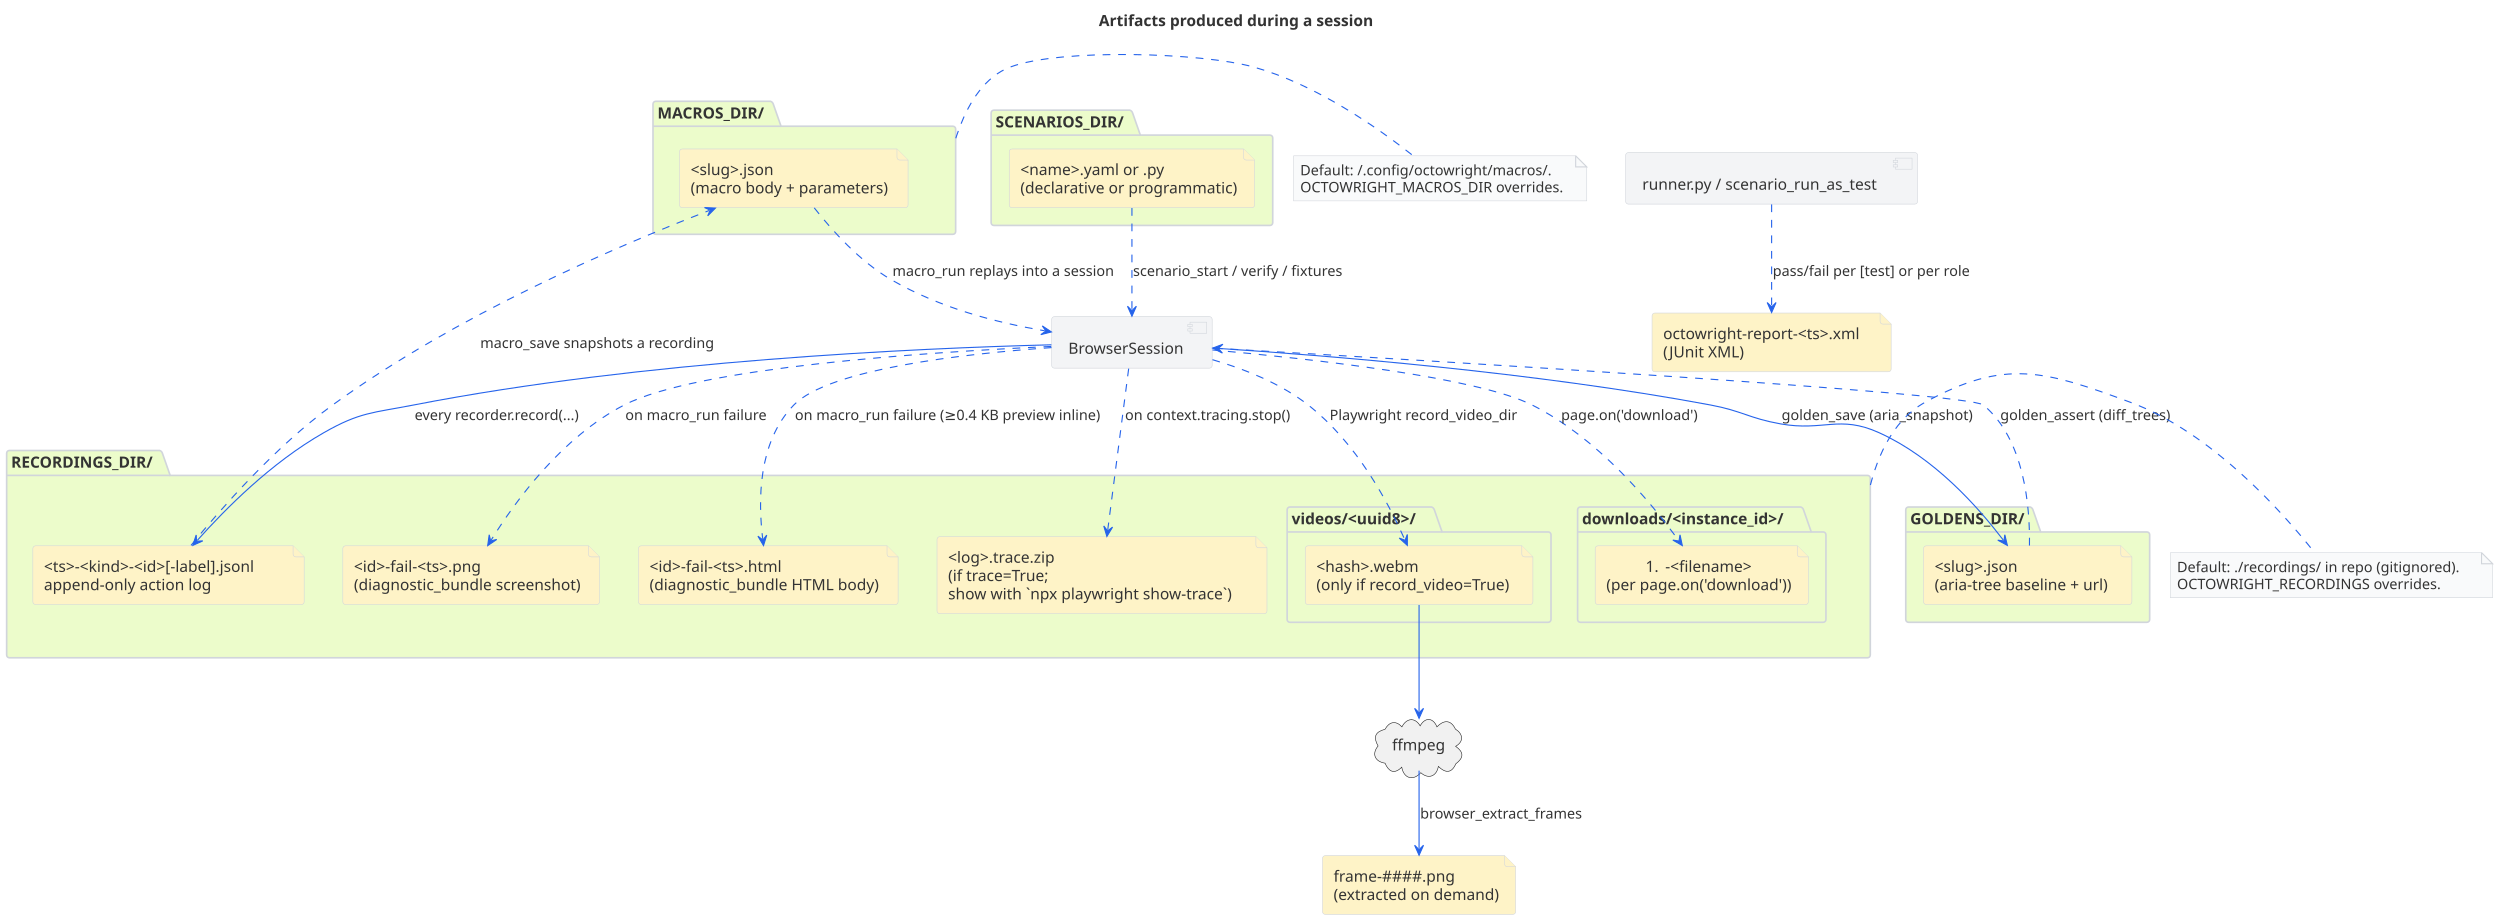
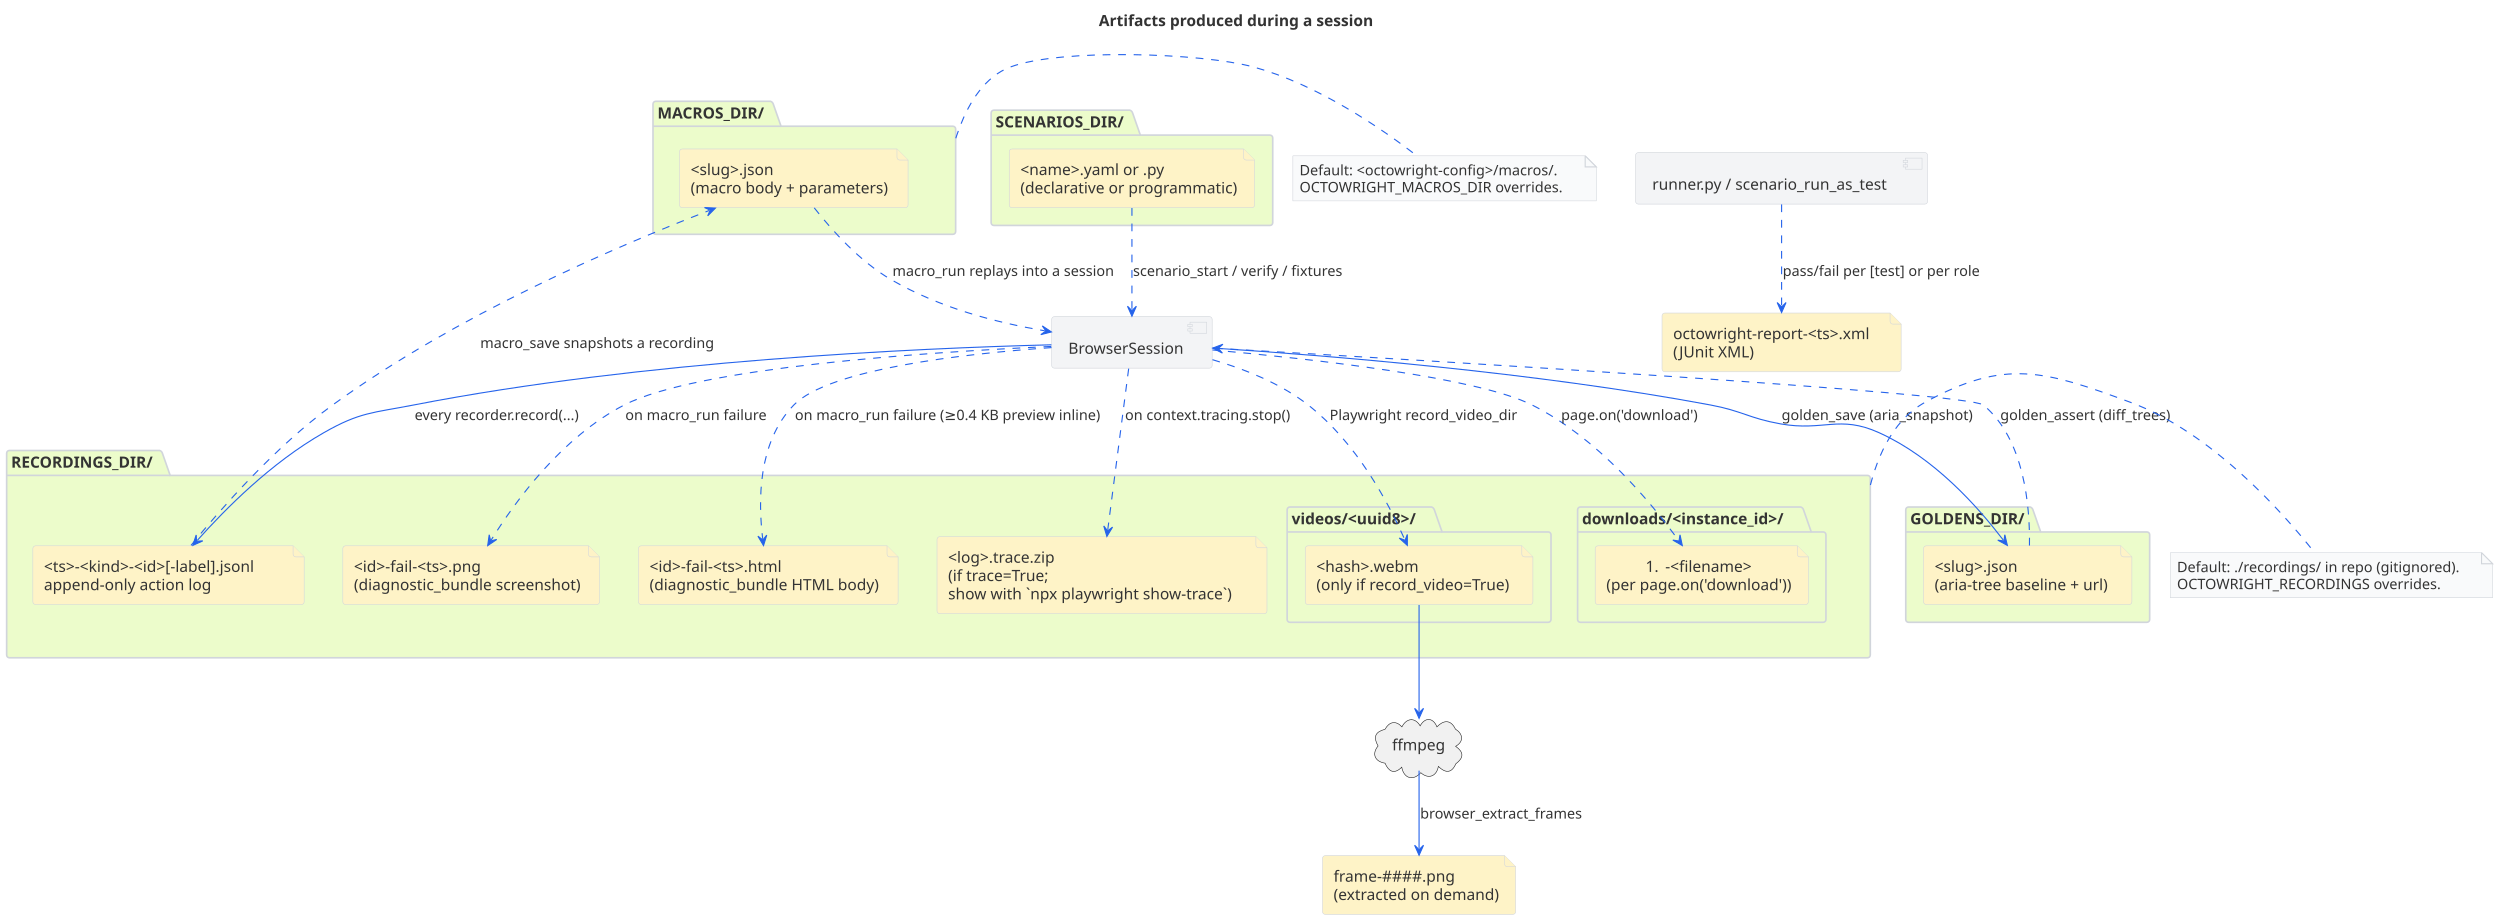
<svg xmlns="http://www.w3.org/2000/svg" contentStyleType="text/css" data-diagram-type="DESCRIPTION" height="831px" preserveAspectRatio="none" style="width:2255px;height:831px;background:#FFFFFF;" version="1.1" viewBox="0 0 2255 831" width="2255px" zoomAndPan="magnify">
  <defs />
  <g>
    <g class="title" data-source-line="5">
      <text fill="#333333" font-family="sans-serif" font-size="14" font-weight="bold" lengthAdjust="spacing" textLength="259.103" x="991.128" y="23.535">Artifacts produced during a session</text>
    </g>
    <g class="cluster" data-qualified-name="REC" data-source-line="21" id="ent0003">
      <path d="M8.5,406.328 L143.983,406.328 A3.75,3.75 0 0 1 146.483,408.828 L153.483,428.817 L1684.5,428.817 A2.5,2.5 0 0 1 1687,431.317 L1687,590.808 A2.5,2.5 0 0 1 1684.5,593.308 L8.5,593.308 A2.5,2.5 0 0 1 6,590.808 L6,408.828 A2.5,2.5 0 0 1 8.5,406.328" fill="#ECFCCB" style="stroke:#D1D5DB;stroke-width:1.5;" />
      <line style="stroke:#D1D5DB;stroke-width:1.5;" x1="6" x2="153.483" y1="428.817" y2="428.817" />
      <text fill="#333333" font-family="sans-serif" font-size="14" font-weight="bold" lengthAdjust="spacing" textLength="134.483" x="10" y="421.863">RECORDINGS_DIR/</text>
    </g>
    <g class="cluster" data-qualified-name="REC.VDIR" data-source-line="23" id="ent0005">
      <path d="M1163.5,457.328 L1291.252,457.328 A3.75,3.75 0 0 1 1293.752,459.828 L1300.752,479.817 L1396.5,479.817 A2.5,2.5 0 0 1 1399,482.317 L1399,558.808 A2.5,2.5 0 0 1 1396.5,561.308 L1163.5,561.308 A2.5,2.5 0 0 1 1161,558.808 L1161,459.828 A2.5,2.5 0 0 1 1163.5,457.328" fill="#ECFCCB" style="stroke:#D1D5DB;stroke-width:1.5;" />
      <line style="stroke:#D1D5DB;stroke-width:1.5;" x1="1161" x2="1300.752" y1="479.817" y2="479.817" />
      <text fill="#333333" font-family="sans-serif" font-size="14" font-weight="bold" lengthAdjust="spacing" textLength="126.752" x="1165" y="472.863">videos/&lt;uuid8&gt;/</text>
    </g>
    <g class="cluster" data-qualified-name="REC.DLDIR" data-source-line="26" id="ent0007">
      <path d="M1425.5,457.328 L1624.257,457.328 A3.75,3.75 0 0 1 1626.757,459.828 L1633.757,479.817 L1644.5,479.817 A2.5,2.5 0 0 1 1647,482.317 L1647,558.808 A2.5,2.5 0 0 1 1644.5,561.308 L1425.5,561.308 A2.5,2.5 0 0 1 1423,558.808 L1423,459.828 A2.5,2.5 0 0 1 1425.5,457.328" fill="#ECFCCB" style="stroke:#D1D5DB;stroke-width:1.5;" />
      <line style="stroke:#D1D5DB;stroke-width:1.5;" x1="1423" x2="1633.757" y1="479.817" y2="479.817" />
      <text fill="#333333" font-family="sans-serif" font-size="14" font-weight="bold" lengthAdjust="spacing" textLength="197.757" x="1427" y="472.863">downloads/&lt;instance_id&gt;/</text>
    </g>
    <g class="cluster" data-qualified-name="MAC" data-source-line="34" id="ent0012">
      <path d="M591.5,91.378 L694.991,91.378 A3.75,3.75 0 0 1 697.491,93.878 L704.491,113.867 L859.5,113.867 A2.5,2.5 0 0 1 862,116.367 L862,208.848 A2.5,2.5 0 0 1 859.5,211.348 L591.5,211.348 A2.5,2.5 0 0 1 589,208.848 L589,93.878 A2.5,2.5 0 0 1 591.5,91.378" fill="#ECFCCB" style="stroke:#D1D5DB;stroke-width:1.5;" />
      <line style="stroke:#D1D5DB;stroke-width:1.5;" x1="589" x2="704.491" y1="113.867" y2="113.867" />
      <text fill="#333333" font-family="sans-serif" font-size="14" font-weight="bold" lengthAdjust="spacing" textLength="102.491" x="593" y="106.913">MACROS_DIR/</text>
    </g>
    <g class="cluster" data-qualified-name="GOLD" data-source-line="38" id="ent0014">
      <path d="M1721.5,457.328 L1831.191,457.328 A3.75,3.75 0 0 1 1833.691,459.828 L1840.691,479.817 L1936.5,479.817 A2.5,2.5 0 0 1 1939,482.317 L1939,558.808 A2.5,2.5 0 0 1 1936.5,561.308 L1721.5,561.308 A2.5,2.5 0 0 1 1719,558.808 L1719,459.828 A2.5,2.5 0 0 1 1721.5,457.328" fill="#ECFCCB" style="stroke:#D1D5DB;stroke-width:1.5;" />
      <line style="stroke:#D1D5DB;stroke-width:1.5;" x1="1719" x2="1840.691" y1="479.817" y2="479.817" />
      <text fill="#333333" font-family="sans-serif" font-size="14" font-weight="bold" lengthAdjust="spacing" textLength="108.691" x="1723" y="472.863">GOLDENS_DIR/</text>
    </g>
    <g class="cluster" data-qualified-name="SCN" data-source-line="42" id="ent0016">
      <path d="M896.5,99.378 L1019.091,99.378 A3.75,3.75 0 0 1 1021.591,101.878 L1028.591,121.867 L1145.5,121.867 A2.5,2.5 0 0 1 1148,124.367 L1148,200.848 A2.5,2.5 0 0 1 1145.5,203.348 L896.5,203.348 A2.5,2.5 0 0 1 894,200.848 L894,101.878 A2.5,2.5 0 0 1 896.5,99.378" fill="#ECFCCB" style="stroke:#D1D5DB;stroke-width:1.5;" />
      <line style="stroke:#D1D5DB;stroke-width:1.5;" x1="894" x2="1028.591" y1="121.867" y2="121.867" />
      <text fill="#333333" font-family="sans-serif" font-size="14" font-weight="bold" lengthAdjust="spacing" textLength="121.591" x="898" y="114.913">SCENARIOS_DIR/</text>
    </g>
    <g class="entity" data-qualified-name="REC.JSONL" data-source-line="22" id="ent0004">
      <path d="M29.63,494.828 L29.63,542.805 A2.5,2.5 0 0 0 32.13,545.305 L271.868,545.305 A2.5,2.5 0 0 0 274.368,542.805 L274.368,502.328 L264.368,492.328 L32.13,492.328 A2.5,2.5 0 0 0 29.63,494.828" fill="#FEF3C7" style="stroke:#D1D5DB;stroke-width:0.5;" />
      <path d="M264.368,492.328 L264.368,499.828 A2.5,2.5 0 0 0 266.868,502.328 L274.368,502.328" fill="#FEF3C7" style="stroke:#D1D5DB;stroke-width:0.5;" />
      <text fill="#333333" font-family="sans-serif" font-size="14" lengthAdjust="spacing" textLength="224.738" x="39.63" y="515.863">&lt;ts&gt;-&lt;kind&gt;-&lt;id&gt;[-label].jsonl</text>
      <text fill="#333333" font-family="sans-serif" font-size="14" lengthAdjust="spacing" textLength="159.113" x="39.63" y="532.352">append-only action log</text>
    </g>
    <g class="entity" data-qualified-name="REC.FAILPNG" data-source-line="29" id="ent0009">
      <path d="M309.22,494.828 L309.22,542.805 A2.5,2.5 0 0 0 311.72,545.305 L538.285,545.305 A2.5,2.5 0 0 0 540.785,542.805 L540.785,502.328 L530.785,492.328 L311.72,492.328 A2.5,2.5 0 0 0 309.22,494.828" fill="#FEF3C7" style="stroke:#D1D5DB;stroke-width:0.5;" />
      <path d="M530.785,492.328 L530.785,499.828 A2.5,2.5 0 0 0 533.285,502.328 L540.785,502.328" fill="#FEF3C7" style="stroke:#D1D5DB;stroke-width:0.5;" />
      <text fill="#333333" font-family="sans-serif" font-size="14" lengthAdjust="spacing" textLength="137.58" x="319.22" y="515.863">&lt;id&gt;-fail-&lt;ts&gt;.png</text>
      <text fill="#333333" font-family="sans-serif" font-size="14" lengthAdjust="spacing" textLength="211.565" x="319.22" y="532.352">(diagnostic_bundle screenshot)</text>
    </g>
    <g class="entity" data-qualified-name="REC.FAILHTML" data-source-line="30" id="ent0010">
      <path d="M575.89,494.828 L575.89,542.805 A2.5,2.5 0 0 0 578.39,545.305 L807.601,545.305 A2.5,2.5 0 0 0 810.101,542.805 L810.101,502.328 L800.101,492.328 L578.39,492.328 A2.5,2.5 0 0 0 575.89,494.828" fill="#FEF3C7" style="stroke:#D1D5DB;stroke-width:0.5;" />
      <path d="M800.101,492.328 L800.101,499.828 A2.5,2.5 0 0 0 802.601,502.328 L810.101,502.328" fill="#FEF3C7" style="stroke:#D1D5DB;stroke-width:0.5;" />
      <text fill="#333333" font-family="sans-serif" font-size="14" lengthAdjust="spacing" textLength="142.393" x="585.89" y="515.863">&lt;id&gt;-fail-&lt;ts&gt;.html</text>
      <text fill="#333333" font-family="sans-serif" font-size="14" lengthAdjust="spacing" textLength="214.211" x="585.89" y="532.352">(diagnostic_bundle HTML body)</text>
    </g>
    <g class="entity" data-qualified-name="REC.TRACEZIP" data-source-line="31" id="ent0011">
      <path d="M845.19,486.578 L845.19,551.043 A2.5,2.5 0 0 0 847.69,553.543 L1140.318,553.543 A2.5,2.5 0 0 0 1142.818,551.043 L1142.818,494.078 L1132.818,484.078 L847.69,484.078 A2.5,2.5 0 0 0 845.19,486.578" fill="#FEF3C7" style="stroke:#D1D5DB;stroke-width:0.5;" />
      <path d="M1132.818,484.078 L1132.818,491.578 A2.5,2.5 0 0 0 1135.318,494.078 L1142.818,494.078" fill="#FEF3C7" style="stroke:#D1D5DB;stroke-width:0.5;" />
      <text fill="#333333" font-family="sans-serif" font-size="14" lengthAdjust="spacing" textLength="107.044" x="855.19" y="507.613">&lt;log&gt;.trace.zip</text>
      <text fill="#333333" font-family="sans-serif" font-size="14" lengthAdjust="spacing" textLength="98.472" x="855.19" y="524.102">(if trace=True;</text>
      <text fill="#333333" font-family="sans-serif" font-size="14" lengthAdjust="spacing" textLength="277.628" x="855.19" y="540.59">show with `npx playwright show-trace`)</text>
    </g>
    <g class="entity" data-qualified-name="REC.VDIR.WEBM" data-source-line="24" id="ent0006">
      <path d="M1177.33,494.828 L1177.33,542.805 A2.5,2.5 0 0 0 1179.83,545.305 L1380.18,545.305 A2.5,2.5 0 0 0 1382.68,542.805 L1382.68,502.328 L1372.68,492.328 L1179.83,492.328 A2.5,2.5 0 0 0 1177.33,494.828" fill="#FEF3C7" style="stroke:#D1D5DB;stroke-width:0.5;" />
      <path d="M1372.68,492.328 L1372.68,499.828 A2.5,2.5 0 0 0 1375.18,502.328 L1382.68,502.328" fill="#FEF3C7" style="stroke:#D1D5DB;stroke-width:0.5;" />
      <text fill="#333333" font-family="sans-serif" font-size="14" lengthAdjust="spacing" textLength="99.401" x="1187.33" y="515.863">&lt;hash&gt;.webm</text>
      <text fill="#333333" font-family="sans-serif" font-size="14" lengthAdjust="spacing" textLength="185.35" x="1187.33" y="532.352">(only if record_video=True)</text>
    </g>
    <g class="entity" data-qualified-name="REC.DLDIR.DLFILES" data-source-line="27" id="ent0008">
      <path d="M1438.87,494.828 L1438.87,542.805 A2.5,2.5 0 0 0 1441.37,545.305 L1628.629,545.305 A2.5,2.5 0 0 0 1631.129,542.805 L1631.129,502.328 L1621.129,492.328 L1441.37,492.328 A2.5,2.5 0 0 0 1438.87,494.828" fill="#FEF3C7" style="stroke:#D1D5DB;stroke-width:0.5;" />
      <path d="M1621.129,492.328 L1621.129,499.828 A2.5,2.5 0 0 0 1623.629,502.328 L1631.129,502.328" fill="#FEF3C7" style="stroke:#D1D5DB;stroke-width:0.5;" />
      <text fill="#333333" font-family="sans-serif" font-size="14" lengthAdjust="spacing" textLength="13.282" x="1484.294" y="515.863">1.</text>
      <text fill="#333333" font-family="sans-serif" font-size="14" lengthAdjust="spacing" textLength="88.689" x="1502.006" y="515.863">-&lt;filename&gt;</text>
      <text fill="#333333" font-family="sans-serif" font-size="14" lengthAdjust="spacing" textLength="172.259" x="1448.87" y="532.352">(per page.on('download'))</text>
    </g>
    <g class="entity" data-qualified-name="MAC.MACFILE" data-source-line="35" id="ent0013">
      <path d="M612.93,136.878 L612.93,184.855 A2.5,2.5 0 0 0 615.43,187.355 L816.566,187.355 A2.5,2.5 0 0 0 819.066,184.855 L819.066,144.378 L809.066,134.378 L615.43,134.378 A2.5,2.5 0 0 0 612.93,136.878" fill="#FEF3C7" style="stroke:#D1D5DB;stroke-width:0.5;" />
      <path d="M809.066,134.378 L809.066,141.878 A2.5,2.5 0 0 0 811.566,144.378 L819.066,144.378" fill="#FEF3C7" style="stroke:#D1D5DB;stroke-width:0.5;" />
      <text fill="#333333" font-family="sans-serif" font-size="14" lengthAdjust="spacing" textLength="83.973" x="622.93" y="157.913">&lt;slug&gt;.json</text>
      <text fill="#333333" font-family="sans-serif" font-size="14" lengthAdjust="spacing" textLength="186.136" x="622.93" y="174.402">(macro body + parameters)</text>
    </g>
    <g class="entity" data-qualified-name="GOLD.GOLDFILE" data-source-line="39" id="ent0015">
      <path d="M1735.02,494.828 L1735.02,542.805 A2.5,2.5 0 0 0 1737.52,545.305 L1920.472,545.305 A2.5,2.5 0 0 0 1922.972,542.805 L1922.972,502.328 L1912.972,492.328 L1737.52,492.328 A2.5,2.5 0 0 0 1735.02,494.828" fill="#FEF3C7" style="stroke:#D1D5DB;stroke-width:0.5;" />
      <path d="M1912.972,492.328 L1912.972,499.828 A2.5,2.5 0 0 0 1915.472,502.328 L1922.972,502.328" fill="#FEF3C7" style="stroke:#D1D5DB;stroke-width:0.5;" />
      <text fill="#333333" font-family="sans-serif" font-size="14" lengthAdjust="spacing" textLength="83.973" x="1745.02" y="515.863">&lt;slug&gt;.json</text>
      <text fill="#333333" font-family="sans-serif" font-size="14" lengthAdjust="spacing" textLength="167.952" x="1745.02" y="532.352">(aria-tree baseline + url)</text>
    </g>
    <g class="entity" data-qualified-name="SCN.SCNFILE" data-source-line="43" id="ent0017">
      <path d="M910.35,136.878 L910.35,184.855 A2.5,2.5 0 0 0 912.85,187.355 L1129.148,187.355 A2.5,2.5 0 0 0 1131.648,184.855 L1131.648,144.378 L1121.648,134.378 L912.85,134.378 A2.5,2.5 0 0 0 910.35,136.878" fill="#FEF3C7" style="stroke:#D1D5DB;stroke-width:0.5;" />
      <path d="M1121.648,134.378 L1121.648,141.878 A2.5,2.5 0 0 0 1124.148,144.378 L1131.648,144.378" fill="#FEF3C7" style="stroke:#D1D5DB;stroke-width:0.5;" />
      <text fill="#333333" font-family="sans-serif" font-size="14" lengthAdjust="spacing" textLength="139.884" x="920.35" y="157.913">&lt;name&gt;.yaml or .py</text>
      <text fill="#333333" font-family="sans-serif" font-size="14" lengthAdjust="spacing" textLength="201.298" x="920.35" y="174.402">(declarative or programmatic)</text>
    </g>
    <g class="entity" data-qualified-name="SESSION" data-source-line="19" id="ent0002">
      <rect fill="#F3F4F6" height="46.488" rx="2.5" ry="2.5" style="stroke:#D1D5DB;stroke-width:0.5;" width="144.781" x="948.61" y="285.598" />
      <rect fill="#F3F4F6" height="10" style="stroke:#D1D5DB;stroke-width:0.5;" width="15" x="1073.391" y="290.598" />
      <rect fill="#F3F4F6" height="2" style="stroke:#D1D5DB;stroke-width:0.5;" width="4" x="1071.391" y="292.598" />
      <rect fill="#F3F4F6" height="2" style="stroke:#D1D5DB;stroke-width:0.5;" width="4" x="1071.391" y="296.598" />
      <text fill="#333333" font-family="sans-serif" font-size="14" lengthAdjust="spacing" textLength="104.781" x="963.61" y="319.133">BrowserSession</text>
    </g>
    <g class="entity" data-qualified-name="FFMPEG" data-source-line="46" id="ent0018">
      <path d="M1249.303,657.825 C1252.993,650.998 1258.961,649.551 1264.528,655.607 C1268.588,647.87 1276.046,646.52 1280.981,654.704 C1285.461,646.728 1292.645,647.102 1296.12,655.626 C1302.088,649.36 1308.633,648.874 1312.786,657.639 C1319.58,661.827 1320.733,668.791 1312.993,673.173 C1320.565,678.522 1320.419,683.508 1313.133,688.988 C1309.191,697.99 1303.558,697.235 1297.391,691.339 C1295.852,700.213 1288.474,703.207 1281.555,696.982 C1274.622,704.764 1266.155,702.125 1264.381,692.026 C1257.556,698.773 1252.624,696.011 1249.262,688.383 C1240.427,687.003 1236.96,680.254 1243.019,672.877 C1238.505,664.888 1240.276,660.162 1249.303,657.825" fill="#F1F1F1" style="stroke:#181818;stroke-width:0.5;" />
      <text fill="#333333" font-family="sans-serif" font-size="14" lengthAdjust="spacing" textLength="48.706" x="1255.65" y="676.843">ffmpeg</text>
    </g>
    <g class="entity" data-qualified-name="FRAMES" data-source-line="47" id="ent0019">
      <path d="M1192.87,774.288 L1192.87,822.265 A2.5,2.5 0 0 0 1195.37,824.765 L1364.637,824.765 A2.5,2.5 0 0 0 1367.137,822.265 L1367.137,781.788 L1357.137,771.788 L1195.37,771.788 A2.5,2.5 0 0 0 1192.87,774.288" fill="#FEF3C7" style="stroke:#D1D5DB;stroke-width:0.5;" />
      <path d="M1357.137,771.788 L1357.137,779.288 A2.5,2.5 0 0 0 1359.637,781.788 L1367.137,781.788" fill="#FEF3C7" style="stroke:#D1D5DB;stroke-width:0.5;" />
      <text fill="#333333" font-family="sans-serif" font-size="14" lengthAdjust="spacing" textLength="113.647" x="1202.87" y="795.323">frame-####.png</text>
      <text fill="#333333" font-family="sans-serif" font-size="14" lengthAdjust="spacing" textLength="154.267" x="1202.87" y="811.812">(extracted on demand)</text>
    </g>
    <g class="entity" data-qualified-name="JUNIT" data-source-line="48" id="ent0020">
-       <path d="M1490.15,284.848 L1490.15,332.825 A2.5,2.5 0 0 0 1492.65,335.325 L1703.342,335.325 A2.5,2.5 0 0 0 1705.842,332.825 L1705.842,292.348 L1695.842,282.348 L1492.65,282.348 A2.5,2.5 0 0 0 1490.15,284.848" fill="#FEF3C7" style="stroke:#D1D5DB;stroke-width:0.5;" />
-       <path d="M1695.842,282.348 L1695.842,289.848 A2.5,2.5 0 0 0 1698.342,292.348 L1705.842,292.348" fill="#FEF3C7" style="stroke:#D1D5DB;stroke-width:0.5;" />
-       <text fill="#333333" font-family="sans-serif" font-size="14" lengthAdjust="spacing" textLength="195.692" x="1500.15" y="305.883">octowright-report-&lt;ts&gt;.xml</text>
-       <text fill="#333333" font-family="sans-serif" font-size="14" lengthAdjust="spacing" textLength="73.849" x="1500.15" y="322.372">(JUnit XML)</text>
+       <path d="M1499.15,284.848 L1499.15,332.825 A2.5,2.5 0 0 0 1501.65,335.325 L1712.342,335.325 A2.5,2.5 0 0 0 1714.842,332.825 L1714.842,292.348 L1704.842,282.348 L1501.65,282.348 A2.5,2.5 0 0 0 1499.15,284.848" fill="#FEF3C7" style="stroke:#D1D5DB;stroke-width:0.5;" />
+       <path d="M1704.842,282.348 L1704.842,289.848 A2.5,2.5 0 0 0 1707.342,292.348 L1714.842,292.348" fill="#FEF3C7" style="stroke:#D1D5DB;stroke-width:0.5;" />
+       <text fill="#333333" font-family="sans-serif" font-size="14" lengthAdjust="spacing" textLength="195.692" x="1509.15" y="305.883">octowright-report-&lt;ts&gt;.xml</text>
+       <text fill="#333333" font-family="sans-serif" font-size="14" lengthAdjust="spacing" textLength="73.849" x="1509.15" y="322.372">(JUnit XML)</text>
    </g>
    <g class="entity" data-qualified-name="runner.py . scenario_run_as_test" data-source-line="68" id="ent0034">
-       <rect fill="#F3F4F6" height="46.488" rx="2.5" ry="2.5" style="stroke:#D1D5DB;stroke-width:0.5;" width="263.364" x="1466.32" y="137.618" />
-       <rect fill="#F3F4F6" height="10" style="stroke:#D1D5DB;stroke-width:0.5;" width="15" x="1709.684" y="142.618" />
-       <rect fill="#F3F4F6" height="2" style="stroke:#D1D5DB;stroke-width:0.5;" width="4" x="1707.684" y="144.618" />
-       <rect fill="#F3F4F6" height="2" style="stroke:#D1D5DB;stroke-width:0.5;" width="4" x="1707.684" y="148.618" />
-       <text fill="#333333" font-family="sans-serif" font-size="14" lengthAdjust="spacing" textLength="223.364" x="1481.32" y="171.153">runner.py / scenario_run_as_test</text>
+       <rect fill="#F3F4F6" height="46.488" rx="2.5" ry="2.5" style="stroke:#D1D5DB;stroke-width:0.5;" width="263.364" x="1475.32" y="137.618" />
+       <rect fill="#F3F4F6" height="10" style="stroke:#D1D5DB;stroke-width:0.5;" width="15" x="1718.684" y="142.618" />
+       <rect fill="#F3F4F6" height="2" style="stroke:#D1D5DB;stroke-width:0.5;" width="4" x="1716.684" y="144.618" />
+       <rect fill="#F3F4F6" height="2" style="stroke:#D1D5DB;stroke-width:0.5;" width="4" x="1716.684" y="148.618" />
+       <text fill="#333333" font-family="sans-serif" font-size="14" lengthAdjust="spacing" textLength="223.364" x="1490.32" y="171.153">runner.py / scenario_run_as_test</text>
    </g>
    <g class="entity" data-qualified-name="GMN36" data-source-line="71" id="ent0037">
      <path d="M1957.64,498.508 L1957.64,539.129 L2248.358,539.129 L2248.358,508.508 L2238.358,498.508 L1957.64,498.508" fill="#F9FAFB" style="stroke:#D1D5DB;stroke-width:0.5;" />
      <path d="M2238.358,498.508 L2238.358,508.508 L2248.358,508.508 L2238.358,498.508" fill="#F9FAFB" style="stroke:#D1D5DB;stroke-width:1;" />
      <text fill="#333333" font-family="sans-serif" font-size="13" lengthAdjust="spacing" textLength="269.718" x="1963.64" y="516.077">Default: ./recordings/ in repo (gitignored).</text>
      <text fill="#333333" font-family="sans-serif" font-size="13" lengthAdjust="spacing" textLength="242.861" x="1963.64" y="531.387">OCTOWRIGHT_RECORDINGS overrides.</text>
    </g>
    <g class="entity" data-qualified-name="GMN39" data-source-line="76" id="ent0040">
-       <path d="M1166.76,140.548 L1166.76,181.169 L1431.243,181.169 L1431.243,150.548 L1421.243,140.548 L1166.76,140.548" fill="#F9FAFB" style="stroke:#D1D5DB;stroke-width:0.5;" />
-       <path d="M1421.243,140.548 L1421.243,150.548 L1431.243,150.548 L1421.243,140.548" fill="#F9FAFB" style="stroke:#D1D5DB;stroke-width:1;" />
-       <text fill="#333333" font-family="sans-serif" font-size="13" lengthAdjust="spacing" textLength="242.233" x="1172.76" y="158.117">Default: /.config/octowright/macros/.</text>
-       <text fill="#333333" font-family="sans-serif" font-size="13" lengthAdjust="spacing" textLength="243.483" x="1172.76" y="173.427">OCTOWRIGHT_MACROS_DIR overrides.</text>
+       <path d="M1166.16,140.548 L1166.16,181.169 L1439.835,181.169 L1439.835,150.548 L1429.835,140.548 L1166.16,140.548" fill="#F9FAFB" style="stroke:#D1D5DB;stroke-width:0.5;" />
+       <path d="M1429.835,140.548 L1429.835,150.548 L1439.835,150.548 L1429.835,140.548" fill="#F9FAFB" style="stroke:#D1D5DB;stroke-width:1;" />
+       <text fill="#333333" font-family="sans-serif" font-size="13" lengthAdjust="spacing" textLength="252.675" x="1172.16" y="158.117">Default: &lt;octowright-config&gt;/macros/.</text>
+       <text fill="#333333" font-family="sans-serif" font-size="13" lengthAdjust="spacing" textLength="243.483" x="1172.16" y="173.427">OCTOWRIGHT_MACROS_DIR overrides.</text>
    </g>
    <g class="link" data-entity-1="ent0002" data-entity-2="ent0004" data-link-type="dependency" data-source-line="50" id="lnk21">
      <path d="M948.39,311.008 C827.81,314.078 579.14,325.168 373,365.328 C336.02,372.528 324.71,371.638 292,390.328 C244.47,417.478 203.546,458.763 177.936,487.443" fill="none" id="SESSION-to-JSONL" style="stroke:#2563EB;stroke-width:1;" />
      <polygon fill="#2563EB" points="173.94,491.918,182.918,487.869,177.27,488.189,176.951,482.541,173.94,491.918" style="stroke:#2563EB;stroke-width:1;" />
      <text fill="#333333" font-family="sans-serif" font-size="13" lengthAdjust="spacing" textLength="156.324" x="374" y="378.897">every recorder.record(...)</text>
    </g>
    <g class="link" data-entity-1="ent0002" data-entity-2="ent0006" data-link-type="dependency" data-source-line="51" id="lnk22">
      <path d="M1093.63,324.428 C1122.63,332.858 1155,345.798 1180,365.328 C1223.66,399.428 1251.915,452.689 1266.975,486.439" fill="none" id="SESSION-to-WEBM" style="stroke:#2563EB;stroke-width:1;stroke-dasharray:7,7;" />
      <polygon fill="#2563EB" points="1269.42,491.918,1269.405,482.069,1267.382,487.352,1262.1,485.329,1269.42,491.918" style="stroke:#2563EB;stroke-width:1;" />
      <text fill="#333333" font-family="sans-serif" font-size="13" lengthAdjust="spacing" textLength="174.021" x="1199.32" y="378.897">Playwright record_video_dir</text>
    </g>
    <g class="link" data-entity-1="ent0002" data-entity-2="ent0008" data-link-type="dependency" data-source-line="52" id="lnk23">
      <path d="M1093.62,315.648 C1184.12,323.798 1332.84,340.468 1382,365.328 C1441.41,395.358 1488.464,452.204 1513.894,487.214" fill="none" id="SESSION-to-DLFILES" style="stroke:#2563EB;stroke-width:1;stroke-dasharray:7,7;" />
      <polygon fill="#2563EB" points="1517.42,492.068,1515.367,482.436,1514.482,488.023,1508.894,487.137,1517.42,492.068" style="stroke:#2563EB;stroke-width:1;" />
      <text fill="#333333" font-family="sans-serif" font-size="13" lengthAdjust="spacing" textLength="126.642" x="1408.1" y="378.897">page.on('download')</text>
    </g>
    <g class="link" data-entity-1="ent0002" data-entity-2="ent0009" data-link-type="dependency" data-source-line="53" id="lnk24">
      <path d="M948.22,312.498 C836.41,317.598 628.43,331.438 563,365.328 C506.57,394.558 465.064,451.767 443.084,487.027" fill="none" id="SESSION-to-FAILPNG" style="stroke:#2563EB;stroke-width:1;stroke-dasharray:7,7;" />
      <polygon fill="#2563EB" points="439.91,492.118,448.065,486.597,442.555,487.875,441.277,482.365,439.91,492.118" style="stroke:#2563EB;stroke-width:1;" />
      <text fill="#333333" font-family="sans-serif" font-size="13" lengthAdjust="spacing" textLength="131.619" x="564" y="378.897">on macro_run failure</text>
    </g>
    <g class="link" data-entity-1="ent0002" data-entity-2="ent0010" data-link-type="dependency" data-source-line="54" id="lnk25">
      <path d="M948.46,313.528 C868.63,319.158 747.43,332.928 716,365.328 C683.28,399.048 683.892,452.241 687.972,486.111" fill="none" id="SESSION-to-FAILHTML" style="stroke:#2563EB;stroke-width:1;stroke-dasharray:7,7;" />
      <polygon fill="#2563EB" points="688.69,492.068,691.585,482.654,688.092,487.104,683.642,483.611,688.69,492.068" style="stroke:#2563EB;stroke-width:1;" />
      <text fill="#333333" font-family="sans-serif" font-size="13" lengthAdjust="spacing" textLength="286.527" x="717" y="378.897">on macro_run failure (≥0.4 KB preview inline)</text>
    </g>
    <g class="link" data-entity-1="ent0002" data-entity-2="ent0011" data-link-type="dependency" data-source-line="55" id="lnk26">
      <path d="M1018.06,332.488 C1013.32,369.028 1004.722,435.208 999.182,477.908" fill="none" id="SESSION-to-TRACEZIP" style="stroke:#2563EB;stroke-width:1;stroke-dasharray:7,7;" />
      <polygon fill="#2563EB" points="998.41,483.858,1003.535,475.448,999.053,478.9,995.601,474.418,998.41,483.858" style="stroke:#2563EB;stroke-width:1;" />
      <text fill="#333333" font-family="sans-serif" font-size="13" lengthAdjust="spacing" textLength="156.108" x="1014.76" y="378.897">on context.tracing.stop()</text>
    </g>
    <g class="link" data-entity-1="ent0004" data-entity-2="ent0013" data-link-type="dependency" data-source-line="57" id="lnk27">
      <path d="M172.29,491.938 C198.91,459.268 248.34,402.808 300,365.328 C411.12,284.718 553.485,223.286 639.705,189.876" fill="none" id="JSONL-to-MACFILE" style="stroke:#2563EB;stroke-width:1;stroke-dasharray:7,7;" />
      <polygon fill="#2563EB" points="645.3,187.708,635.463,187.23,640.638,189.515,638.353,194.69,645.3,187.708" style="stroke:#2563EB;stroke-width:1;" />
      <text fill="#333333" font-family="sans-serif" font-size="13" lengthAdjust="spacing" textLength="217.94" x="433.16" y="313.907">macro_save snapshots a recording</text>
    </g>
    <g class="link" data-entity-1="ent0013" data-entity-2="ent0002" data-link-type="dependency" data-source-line="58" id="lnk28">
      <path d="M734.46,187.498 C750.57,208.018 775.74,235.988 804,252.348 C848.25,277.968 898.385,290.901 942.435,298.401" fill="none" id="MACFILE-to-SESSION" style="stroke:#2563EB;stroke-width:1;stroke-dasharray:7,7;" />
      <polygon fill="#2563EB" points="948.35,299.408,940.149,293.954,943.421,298.569,938.806,301.841,948.35,299.408" style="stroke:#2563EB;stroke-width:1;" />
      <text fill="#333333" font-family="sans-serif" font-size="13" lengthAdjust="spacing" textLength="207.575" x="805" y="248.917">macro_run replays into a session</text>
    </g>
    <g class="link" data-entity-1="ent0002" data-entity-2="ent0015" data-link-type="dependency" data-source-line="60" id="lnk29">
      <path d="M1093.72,313.938 C1195.06,320.468 1384.21,335.658 1543,365.328 C1571.51,370.658 1577.45,377.228 1606,382.328 C1645.1,389.308 1658.82,373.948 1695,390.328 C1744.73,412.838 1783.857,456.901 1806.987,487.171" fill="none" id="SESSION-to-GOLDFILE" style="stroke:#2563EB;stroke-width:1;" />
      <polygon fill="#2563EB" points="1810.63,491.938,1808.344,482.358,1807.594,487.965,1801.987,487.216,1810.63,491.938" style="stroke:#2563EB;stroke-width:1;" />
      <text fill="#333333" font-family="sans-serif" font-size="13" lengthAdjust="spacing" textLength="177.722" x="1607" y="378.897">golden_save (aria_snapshot)</text>
    </g>
    <g class="link" data-entity-1="ent0015" data-entity-2="ent0002" data-link-type="dependency" data-source-line="61" id="lnk30">
      <path d="M1830.57,492.058 C1831.12,457.328 1826.26,396.278 1789,365.328 C1775.71,354.288 1288.95,325.234 1099.85,314.334" fill="none" id="GOLDFILE-to-SESSION" style="stroke:#2563EB;stroke-width:1;stroke-dasharray:7,7;" />
      <polygon fill="#2563EB" points="1093.86,313.988,1102.615,318.5,1098.852,314.276,1103.075,310.513,1093.86,313.988" style="stroke:#2563EB;stroke-width:1;" />
      <text fill="#333333" font-family="sans-serif" font-size="13" lengthAdjust="spacing" textLength="159.561" x="1804.22" y="378.897">golden_assert (diff_trees)</text>
    </g>
    <g class="link" data-entity-1="ent0017" data-entity-2="ent0002" data-link-type="dependency" data-source-line="63" id="lnk31">
      <path d="M1021,187.628 C1021,215.288 1021,252.818 1021,279.208" fill="none" id="SCNFILE-to-SESSION" style="stroke:#2563EB;stroke-width:1;stroke-dasharray:7,7;" />
      <polygon fill="#2563EB" points="1021,285.208,1025,276.208,1021,280.208,1017,276.208,1021,285.208" style="stroke:#2563EB;stroke-width:1;" />
      <text fill="#333333" font-family="sans-serif" font-size="13" lengthAdjust="spacing" textLength="201.525" x="1022" y="248.917">scenario_start / verify / fixtures</text>
    </g>
    <g class="link" data-entity-1="ent0006" data-entity-2="ent0018" data-link-type="dependency" data-source-line="65" id="lnk32">
      <path d="M1280,545.728 C1280,574.518 1280,614.538 1280,641.928" fill="none" id="WEBM-to-FFMPEG" style="stroke:#2563EB;stroke-width:1;" />
      <polygon fill="#2563EB" points="1280,647.928,1284,638.928,1280,642.928,1276,638.928,1280,647.928" style="stroke:#2563EB;stroke-width:1;" />
    </g>
    <g class="link" data-entity-1="ent0018" data-entity-2="ent0019" data-link-type="dependency" data-source-line="66" id="lnk33">
      <path d="M1280,695.138 C1280,716.618 1280,742.908 1280,765.408" fill="none" id="FFMPEG-to-FRAMES" style="stroke:#2563EB;stroke-width:1;" />
      <polygon fill="#2563EB" points="1280,771.408,1284,762.408,1280,766.408,1276,762.408,1280,771.408" style="stroke:#2563EB;stroke-width:1;" />
      <text fill="#333333" font-family="sans-serif" font-size="13" lengthAdjust="spacing" textLength="151.074" x="1281" y="738.357">browser_extract_frames</text>
    </g>
    <g class="link" data-entity-1="ent0034" data-entity-2="ent0020" data-link-type="dependency" data-source-line="68" id="lnk35">
-       <path d="M1598,184.348 C1598,210.658 1598,248.148 1598,275.868" fill="none" id="runner.py / scenario_run_as_test-to-JUNIT" style="stroke:#2563EB;stroke-width:1;stroke-dasharray:7,7;" />
-       <polygon fill="#2563EB" points="1598,281.868,1602,272.868,1598,276.868,1594,272.868,1598,281.868" style="stroke:#2563EB;stroke-width:1;" />
-       <text fill="#333333" font-family="sans-serif" font-size="13" lengthAdjust="spacing" textLength="186.621" x="1599" y="248.917">pass/fail per [test] or per role</text>
+       <path d="M1607,184.348 C1607,210.658 1607,248.148 1607,275.868" fill="none" id="runner.py / scenario_run_as_test-to-JUNIT" style="stroke:#2563EB;stroke-width:1;stroke-dasharray:7,7;" />
+       <polygon fill="#2563EB" points="1607,281.868,1611,272.868,1607,276.868,1603,272.868,1607,281.868" style="stroke:#2563EB;stroke-width:1;" />
+       <text fill="#333333" font-family="sans-serif" font-size="13" lengthAdjust="spacing" textLength="186.621" x="1608" y="248.917">pass/fail per [test] or per role</text>
    </g>
    <g class="link" data-entity-1="ent0003" data-entity-2="ent0037" data-link-type="association" data-source-line="71" id="lnk38">
      <path d="M1687.101,437.485 C1687.169,437.221 1687.237,436.959 1687.306,436.695 C1688.407,432.488 1689.646,428.277 1691.04,424.107 C1693.828,415.767 1697.237,407.591 1701.399,399.925 C1709.725,384.592 1721.068,371.301 1736.5,362.828 C1808.58,323.258 1844.4,334.248 1921.5,362.828 C1995.33,390.188 2059.31,462.518 2087.57,498.248" fill="none" id="REC-GMN36" style="stroke:#2563EB;stroke-width:1;stroke-dasharray:7,7;" />
    </g>
    <g class="link" data-entity-1="ent0012" data-entity-2="ent0040" data-link-type="association" data-source-line="76" id="lnk41">
-       <path d="M862.122,124.727 C862.174,124.562 862.227,124.397 862.281,124.231 C862.494,123.568 862.712,122.902 862.935,122.233 C863.827,119.556 864.801,116.828 865.864,114.081 C874.362,92.103 888.5,68.883 911.5,60.378 C957.14,43.488 1083.58,47.448 1130.5,60.378 C1186.65,75.848 1242.97,115.488 1274.18,140.098" fill="none" id="MAC-GMN39" style="stroke:#2563EB;stroke-width:1;stroke-dasharray:7,7;" />
+       <path d="M862.122,124.727 C862.174,124.562 862.227,124.397 862.281,124.231 C862.494,123.568 862.712,122.902 862.935,122.233 C863.827,119.556 864.801,116.828 865.864,114.081 C874.362,92.103 888.5,68.883 911.5,60.378 C957.14,43.488 1083.52,47.688 1130.5,60.378 C1187.72,75.828 1245.46,115.468 1277.5,140.098" fill="none" id="MAC-GMN39" style="stroke:#2563EB;stroke-width:1;stroke-dasharray:7,7;" />
    </g>
  </g>
</svg>
